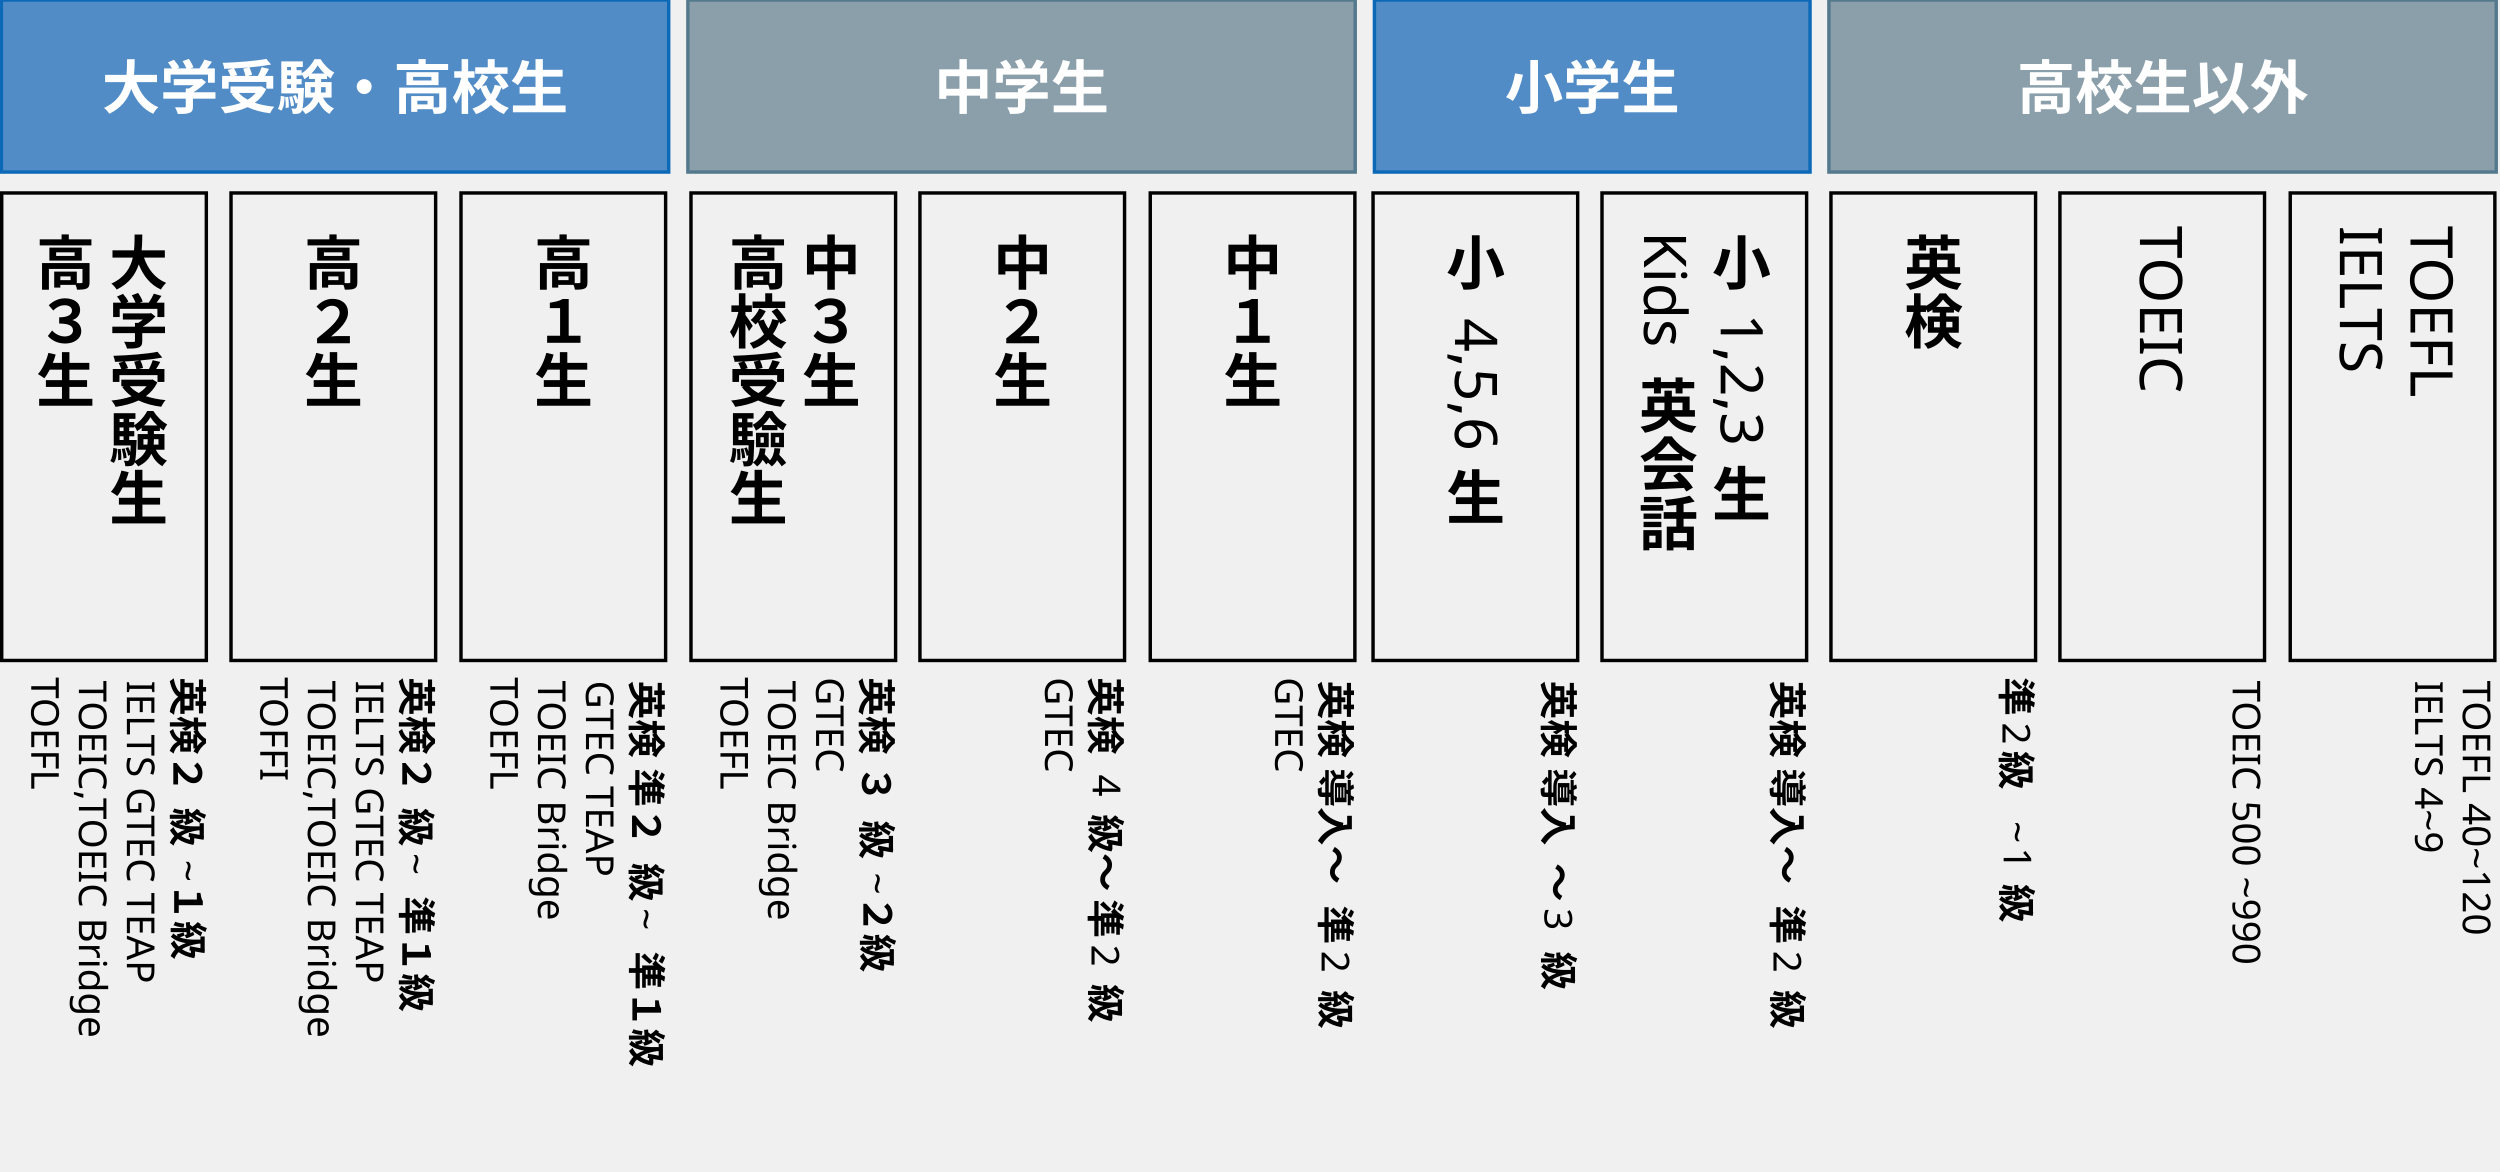
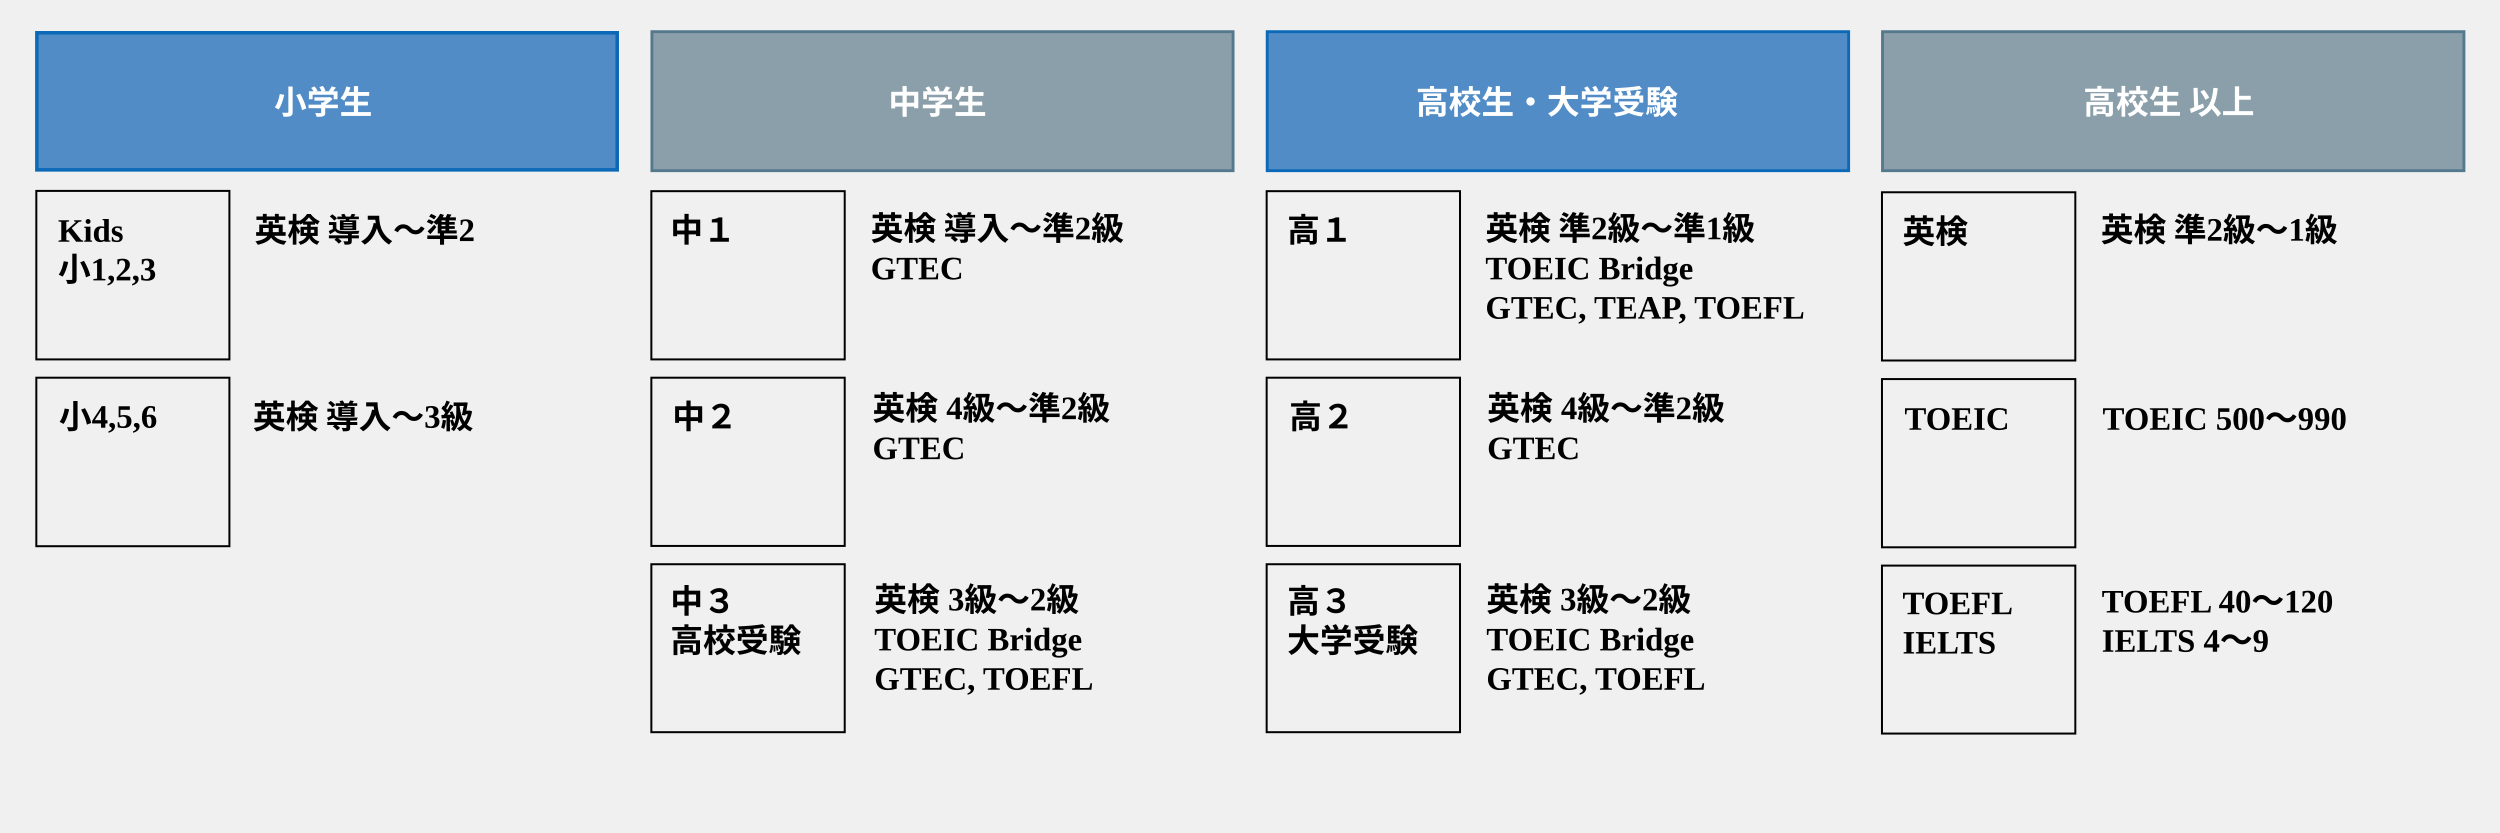
- <svg xmlns="http://www.w3.org/2000/svg" version="1.1" id="レイヤー_1" x="0px" y="0px" viewBox="0 0 729.4 341.8" style="enable-background:new 0 0 729.4 341.8;" xml:space="preserve">
-   <style type="text/css">
- 	.st0{fill:#518CC7;stroke:#0B69B7;stroke-miterlimit:10;}
- 	.st1{fill:none;stroke:#000000;stroke-miterlimit:10;}
- 	.st2{fill:#8B9FAB;stroke:#54798C;stroke-miterlimit:10;}
- 	.st3{font-weight: bold;}
- 	.st4{font-size:17.168px;glyph-orientation-vertical:0;writing-mode:tb;}
- 	.st5{font-size:11.254px;}
- 	.st6{font-family:'Arial-BoldMT';}
- 	.st7{font-size:17.168px;}
- 	.st8{fill:#FFFFFF;}
- 	.st9{font-size:17.008px;}
- </style>
-   <path class="st0" d="M0.4,0h194.7v50.2H0.4V0z" />
-   <path class="st1" d="M0.5,56.3h59.7v136.4H0.5V56.3z M67.4,56.3h59.7v136.4H67.4V56.3z M134.5,56.3h59.7v136.4h-59.7V56.3z" />
-   <path class="st2" d="M200.7,0h194.7v50.2H200.7V0z" />
-   <path class="st0" d="M401,0h127.1v50.2H401V0z" />
-   <path class="st2" d="M533.6,0h194.7v50.2H533.6V0z" />
-   <text transform="matrix(1 0 0 1 40.4286 67.886)" class="st3 st4">大学受験生</text>
-   <text transform="matrix(1 0 0 1 19.1286 67.886)" class="st3 st4">高３生</text>
-   <text transform="matrix(1 0 0 1 97.2626 67.886)" class="st3 st4">高２生</text>
-   <text transform="matrix(1 0 0 1 164.3976 67.886)" class="st3 st4">高１生</text>
-   <path class="st1" d="M534.2,56.3h59.7v136.4h-59.7V56.3z M601,56.3h59.7v136.4H601V56.3z M668.2,56.3h59.7v136.4h-59.7V56.3z" />
-   <text transform="matrix(1 0 0 1 564.1276 67.886)" class="st3 st4">英検</text>
-   <path class="st1" d="M201.6,56.3h59.7v136.4h-59.7L201.6,56.3L201.6,56.3z M268.4,56.3h59.7v136.4h-59.7V56.3z M335.6,56.3h59.7  v136.4h-59.7V56.3z" />
-   <text transform="matrix(1 0 0 1 242.5066 67.886)" class="st3 st4">中３生</text>
-   <text transform="matrix(1 0 0 1 221.2066 67.886)" class="st3 st4">高校受驗生</text>
-   <text transform="matrix(1 0 0 1 298.3406 67.886)" class="st3 st4">中２生</text>
-   <text transform="matrix(1 0 0 1 365.4756 67.886)" class="st3 st4">中１生</text>
-   <path class="st1" d="M400.6,56.3h59.7v136.4h-59.7V56.3z M467.4,56.3h59.7v136.4h-59.7L467.4,56.3L467.4,56.3z" />
-   <text transform="matrix(1 0 0 1 508.0656 67.886)" class="st3 st4">小</text>
-   <text transform="matrix(1 0 0 1 508.0656 135.3854)" class="st3 st4">生</text>
-   <text transform="matrix(1 0 0 1 486.7656 109.5856)" class="st3 st4">英会話</text>
-   <text transform="matrix(1 0 0 1 430.5106 67.886)" class="st3 st4">小</text>
-   <text transform="matrix(1 0 0 1 430.5106 136.3854)" class="st3 st4">生</text>
-   <text transform="matrix(6.123234e-17 1 -1 6.123234e-17 50.5625 197.5837)" class="st3 st5">英検２</text>
-   <text transform="matrix(6.123234e-17 1 -1 6.123234e-17 50.5625 235.6837)" class="st3 st5">級</text>
-   <text transform="matrix(6.123234e-17 1 -1 6.123234e-17 50.9141 250.8838)" class="st6 st5">~</text>
-   <text transform="matrix(6.123234e-17 1 -1 6.123234e-17 50.8105 257.4838)" class="st3 st5">１級</text>
-   <text transform="matrix(6.123234e-17 1 -1 6.123234e-17 37.0146 198.5837)" class="st6 st5">IELTS GTEC TEAP</text>
-   <text transform="matrix(6.123234e-17 1 -1 6.123234e-17 23.0146 198.5837)" class="st6 st5">TOEIC,TOEIC Bridge</text>
-   <text transform="matrix(6.123234e-17 1 -1 6.123234e-17 9.1143 197.5837)" class="st6 st5">TOEFL</text>
-   <text transform="matrix(6.123234e-17 1 -1 6.123234e-17 117.375 197.5837)" class="st3 st5">英検２</text>
-   <text transform="matrix(6.123234e-17 1 -1 6.123234e-17 117.2715 235.6837)" class="st3 st5">級</text>
-   <text transform="matrix(6.123234e-17 1 -1 6.123234e-17 117.375 248.8838)" class="st6 st5">~</text>
-   <text transform="matrix(6.123234e-17 1 -1 6.123234e-17 117.375 261.4838)" class="st3 st5">準１級</text>
-   <text transform="matrix(6.123234e-17 1 -1 6.123234e-17 103.8242 198.5837)" class="st6 st5">IELTS GTEC TEAP</text>
-   <text transform="matrix(6.123234e-17 1 -1 6.123234e-17 89.8242 198.5837)" class="st6 st5">TOEIC,TOEIC Bridge</text>
-   <text transform="matrix(6.123234e-17 1 -1 6.123234e-17 75.9258 197.5837)" class="st6 st5">TOFFI</text>
-   <text transform="matrix(6.123234e-17 1 -1 6.123234e-17 184.4043 198.5837)" class="st3 st5">英検</text>
-   <text transform="matrix(6.123234e-17 1 -1 6.123234e-17 184.5078 221.0837)" class="st6 st5"> </text>
-   <text transform="matrix(6.123234e-17 1 -1 6.123234e-17 184.4043 224.1837)" class="st3 st5">準２</text>
-   <text transform="matrix(6.123234e-17 1 -1 6.123234e-17 184.4043 251.7838)" class="st3 st5">級</text>
-   <text transform="matrix(6.123234e-17 1 -1 6.123234e-17 184.5078 264.9838)" class="st6 st5">~</text>
-   <text transform="matrix(6.123234e-17 1 -1 6.123234e-17 184.5078 277.5837)" class="st3 st5">準１級</text>
-   <text transform="matrix(6.123234e-17 1 -1 6.123234e-17 170.959 198.5837)" class="st6 st5">GTEC TEAP</text>
-   <text transform="matrix(6.123234e-17 1 -1 6.123234e-17 156.959 198.5837)" class="st6 st5">TOEIC Bridge</text>
-   <text transform="matrix(6.123234e-17 1 -1 6.123234e-17 143.0586 197.5837)" class="st6 st5">TOEFL</text>
-   <text transform="matrix(6.123234e-17 1 -1 6.123234e-17 251.5391 197.5837)" class="st3 st5">英検</text>
-   <text transform="matrix(6.123234e-17 1 -1 6.123234e-17 251.6426 220.0837)" class="st6 st5"> </text>
-   <text transform="matrix(6.123234e-17 1 -1 6.123234e-17 251.5391 223.1837)" class="st3 st5">３</text>
-   <text transform="matrix(6.123234e-17 1 -1 6.123234e-17 251.6426 239.3838)" class="st3 st5">級</text>
-   <text transform="matrix(6.123234e-17 1 -1 6.123234e-17 251.9941 254.5838)" class="st6 st5">~</text>
-   <text transform="matrix(6.123234e-17 1 -1 6.123234e-17 251.8906 261.1838)" class="st3 st5">２級</text>
-   <text transform="matrix(6.123234e-17 1 -1 6.123234e-17 238.0938 197.5837)" class="st6 st5">GTEC</text>
-   <text transform="matrix(6.123234e-17 1 -1 6.123234e-17 224.0938 198.5837)" class="st6 st5">TOEIC Bridge</text>
-   <text transform="matrix(6.123234e-17 1 -1 6.123234e-17 210.1934 197.5837)" class="st6 st5">TOEFL</text>
-   <text transform="matrix(6.123234e-17 1 -1 6.123234e-17 318.3477 197.5837)" class="st3 st5">英検</text>
-   <text transform="matrix(6.123234e-17 1 -1 6.123234e-17 318.4512 220.0837)" class="st6 st5"> </text>
-   <text transform="matrix(6.123234e-17 1 -1 6.123234e-17 318.8027 225.9837)" class="st6 st5">4</text>
-   <text transform="matrix(6.123234e-17 1 -1 6.123234e-17 318.4512 237.5837)" class="st3 st5">級～</text>
-   <text transform="matrix(6.123234e-17 1 -1 6.123234e-17 318.3477 262.3838)" class="st3 st5">準</text>
-   <text transform="matrix(6.123234e-17 1 -1 6.123234e-17 318.4512 275.5837)" class="st6 st5">2</text>
-   <text transform="matrix(6.123234e-17 1 -1 6.123234e-17 318.4512 287.0837)" class="st3 st5">級</text>
-   <text transform="matrix(6.123234e-17 1 -1 6.123234e-17 304.9043 197.5837)" class="st6 st5">GTEC</text>
-   <text transform="matrix(6.123234e-17 1 -1 6.123234e-17 385.4824 198.5837)" class="st3 st5">英検</text>
-   <text transform="matrix(6.123234e-17 1 -1 6.123234e-17 385.5859 221.0837)" class="st6 st5"> </text>
-   <text transform="matrix(6.123234e-17 1 -1 6.123234e-17 385.4824 224.1837)" class="st3 st5">導入～</text>
-   <text transform="matrix(6.123234e-17 1 -1 6.123234e-17 385.4824 264.1837)" class="st3 st5">準</text>
-   <text transform="matrix(6.123234e-17 1 -1 6.123234e-17 385.5859 277.3838)" class="st6 st5">2</text>
-   <text transform="matrix(6.123234e-17 1 -1 6.123234e-17 385.5859 288.8837)" class="st3 st5">級</text>
-   <text transform="matrix(6.123234e-17 1 -1 6.123234e-17 372.0371 197.5837)" class="st6 st5">GTEC</text>
-   <text transform="matrix(6.123234e-17 1 -1 6.123234e-17 450.5156 198.5837)" class="st3 st5">英検</text>
-   <text transform="matrix(6.123234e-17 1 -1 6.123234e-17 450.6191 221.0837)" class="st6 st5"> </text>
-   <text transform="matrix(6.123234e-17 1 -1 6.123234e-17 450.5156 224.1837)" class="st3 st5">導入</text>
-   <text transform="matrix(6.123234e-17 1 -1 6.123234e-17 450.5156 251.7838)" class="st3 st5">～</text>
-   <text transform="matrix(6.123234e-17 1 -1 6.123234e-17 450.6191 264.9838)" class="st6 st5">3</text>
-   <text transform="matrix(6.123234e-17 1 -1 6.123234e-17 450.6191 277.5837)" class="st3 st5">級</text>
-   <text transform="matrix(6.123234e-17 1 -1 6.123234e-17 517.3242 198.5827)" class="st3 st5">英検</text>
-   <text transform="matrix(6.123234e-17 1 -1 6.123234e-17 517.4277 221.0827)" class="st6 st5"> </text>
-   <text transform="matrix(6.123234e-17 1 -1 6.123234e-17 517.3242 224.1827)" class="st3 st5">導入～</text>
-   <text transform="matrix(6.123234e-17 1 -1 6.123234e-17 517.3242 264.1827)" class="st3 st5">準</text>
-   <text transform="matrix(6.123234e-17 1 -1 6.123234e-17 517.4277 277.3828)" class="st6 st5">2</text>
-   <text transform="matrix(6.123234e-17 1 -1 6.123234e-17 517.4277 288.8827)" class="st3 st5">級</text>
-   <text transform="matrix(6.123234e-17 1 -1 6.123234e-17 584.1348 197.5837)" class="st3 st5">準</text>
-   <text transform="matrix(6.123234e-17 1 -1 6.123234e-17 584.2383 210.7837)" class="st6 st5">2</text>
-   <text transform="matrix(6.123234e-17 1 -1 6.123234e-17 584.1348 219.0837)" class="st3 st5">級</text>
-   <text transform="matrix(6.123234e-17 1 -1 6.123234e-17 584.5898 239.5837)" class="st6 st5">~</text>
-   <text transform="matrix(6.123234e-17 1 -1 6.123234e-17 584.5898 247.2838)" class="st6 st5">1</text>
-   <text transform="matrix(6.123234e-17 1 -1 6.123234e-17 584.2383 257.8838)" class="st3 st5">級</text>
-   <text transform="matrix(6.123234e-17 1 -1 6.123234e-17 624.3457 65.8855)" class="st6 st7">TOEIC</text>
-   <text transform="matrix(6.123234e-17 1 -1 6.123234e-17 479.6641 67.4699)" class="st6 st7">Kids</text>
-   <text transform="matrix(6.123234e-17 1 -1 6.123234e-17 502.0312 91.4464)" class="st6 st7">1,2,3</text>
-   <text transform="matrix(6.123234e-17 1 -1 6.123234e-17 424.5039 92.8542)" class="st6 st7">4,5,6</text>
-   <text transform="matrix(6.123234e-17 1 -1 6.123234e-17 703.2852 65.8859)" class="st6 st7">TOEFL</text>
-   <text transform="matrix(6.123234e-17 1 -1 6.123234e-17 682.6836 65.8859)" class="st6 st7">IELTS</text>
-   <text transform="matrix(6.123234e-17 1 -1 6.123234e-17 651.3984 198.5818)" class="st6 st5">TOEIC 500 ~990</text>
-   <text transform="matrix(6.123234e-17 1 -1 6.123234e-17 718.5352 198.5827)" class="st6 st5">TOEFL 40~120</text>
-   <text transform="matrix(6.123234e-17 1 -1 6.123234e-17 704.6348 198.5827)" class="st6 st5">IELTS 4~9</text>
-   <text transform="matrix(1 0 0 1 29.7186 31.7271)" class="st8 st3 st9">大学受験・高校生</text>
-   <text transform="matrix(1 0 0 1 272.5384 31.7271)" class="st8 st3 st9">中学生</text>
-   <text transform="matrix(1 0 0 1 439.0385 31.7271)" class="st8 st3 st9">小学生</text>
-   <text transform="matrix(1 0 0 1 588.4299 31.7271)" class="st8 st3 st9">高校生以外</text>
+ <svg xmlns="http://www.w3.org/2000/svg" xml:space="preserve" id="レイヤー_1" x="0" y="0" version="1.1" viewBox="0 0 915.4 304.9">
+   <style>.st0{fill:#518cc7;stroke:#0b69b7;stroke-width:1.293;stroke-miterlimit:10}.st1{fill:#fff}.st2{font-weight: bold;}.st3{font-size:12px}.st4{fill:none;stroke:#000;stroke-width:.732;stroke-miterlimit:10}.st5{enable-background:new}.st6{fill:#8b9fab;stroke:#54798c;stroke-width:1.053;stroke-miterlimit:10}.st10,.st11,.st7,.st8,.st9{fill:none;stroke:#000;stroke-width:.732;stroke-miterlimit:10}.st10,.st11,.st8,.st9{stroke-width:.732}.st10,.st11,.st9{fill:#518cc7;stroke:#0b69b7;stroke-width:1.053}.st10,.st11{fill:none;stroke:#000;stroke-width:.731}.st11{fill:#8b9fab;stroke:#54798c;stroke-width:1.053}</style>
+   <path d="M13.5 12H226v50.2H13.5V12z" class="st0" />
+   <text class="st1 st2 st3" transform="translate(100.33 41.707)">小学生</text>
+   <path d="M13.3 69.9H84v61.7H13.3z" class="st4" />
+   <text class="st5" transform="translate(21.221 88.522)">
+     <tspan x="0" y="0" class="st2 st3">Kids</tspan>
+     <tspan x="0" y="14.4" class="st2 st3">小1,2,3</tspan>
+   </text>
+   <path d="M13.3 138.3H84V200H13.3z" class="st4" />
+   <text class="st2 st3" transform="translate(21.571 156.86)">小4,5,6</text>
+   <text class="st2 st3" transform="translate(93.189 88.522)">英検 導入〜準2</text>
+   <text class="st2 st3" transform="translate(92.594 156.86)">英検 導入〜3級</text>
+   <text class="st2 st3" transform="translate(245.423 88.522)">中１</text>
+   <path d="M238.7 11.6h212.8v50.9H238.7V11.6z" class="st6" />
+   <text class="st1 st2 st3" transform="translate(325.27 41.715)">中学生</text>
+   <path d="M238.5 70h70.8v61.6h-70.8zM238.5 138.3h70.8v61.6h-70.8z" class="st7" />
+   <text class="st2 st3" transform="translate(246.143 156.86)">中２</text>
+   <text class="st5" transform="translate(318.82 87.872)">
+     <tspan x="0" y="0" class="st2 st3">英検 導入〜準2級</tspan>
+     <tspan x="0" y="14.4" class="st2 st3">GTEC</tspan>
+   </text>
+   <text class="st5" transform="translate(319.468 153.719)">
+     <tspan x="0" y="0" class="st2 st3">英検 4級〜準2級</tspan>
+     <tspan x="0" y="14.4" class="st2 st3">GTEC</tspan>
+   </text>
+   <path d="M238.5 206.6h70.8v61.5h-70.8z" class="st8" />
+   <text class="st5" transform="translate(245.423 224.399)">
+     <tspan x="0" y="0" class="st2 st3">中３</tspan>
+     <tspan x="0" y="14.4" class="st2 st3">高校受験</tspan>
+   </text>
+   <text class="st5" transform="translate(320.116 223.749)">
+     <tspan x="0" y="0" class="st2 st3">英検 3級〜2級</tspan>
+     <tspan x="0" y="14.4" class="st2 st3">TOEIC Bridge</tspan>
+     <tspan x="0" y="28.8" class="st2 st3">GTEC, TOEFL</tspan>
+   </text>
+   <path d="M464 11.6h212.9v50.9H464V11.6z" class="st9" />
+   <text class="st1 st2 st3" transform="translate(518.423 41.707)">高校生・大学受験</text>
+   <text class="st2 st3" transform="translate(471.29 88.523)">高１</text>
+   <text class="st2 st3" transform="translate(472.01 156.86)">高２</text>
+   <text class="st5" transform="translate(543.89 87.871)">
+     <tspan x="0" y="0" class="st2 st3">英検 準2級〜準1級</tspan>
+     <tspan x="0" y="14.4" class="st2 st3">TOEIC Bridge</tspan>
+     <tspan x="0" y="28.8" class="st2 st3">GTEC, TEAP, TOEFL</tspan>
+   </text>
+   <text class="st5" transform="translate(544.537 153.72)">
+     <tspan x="0" y="0" class="st2 st3">英検 4級〜準2級</tspan>
+     <tspan x="0" y="14.4" class="st2 st3">GTEC</tspan>
+   </text>
+   <path d="M463.8 70h70.8v61.6h-70.8zM463.8 138.3h70.8v61.6h-70.8z" class="st4" />
+   <path d="M463.8 206.6h70.8v61.5h-70.8z" class="st10" />
+   <text class="st5" transform="translate(471.29 224.4)">
+     <tspan x="0" y="0" class="st2 st3">高３</tspan>
+     <tspan x="0" y="14.4" class="st2 st3">大学受験</tspan>
+   </text>
+   <text class="st5" transform="translate(544.237 223.749)">
+     <tspan x="0" y="0" class="st2 st3">英検 3級〜2級</tspan>
+     <tspan x="0" y="14.4" class="st2 st3">TOEIC Bridge</tspan>
+     <tspan x="0" y="28.8" class="st2 st3">GTEC, TOEFL</tspan>
+   </text>
+   <path d="M689.3 11.6h212.9v50.9H689.3V11.6z" class="st11" />
+   <text class="st1 st2 st3" transform="translate(762.766 41.666)">高校生 以上</text>
+   <text class="st2 st3" transform="translate(696.622 89.022)">英検</text>
+   <text class="st2 st3" transform="translate(697.341 157.358)">TOEIC</text>
+   <text class="st2 st3" transform="translate(769.22 88.37)">英検 準2級〜1級</text>
+   <text class="st2 st3" transform="translate(769.869 157.358)">TOEIC 500〜990</text>
+   <path d="M689.1 70.4h70.8V132h-70.8zM689.1 138.8h70.8v61.6h-70.8z" class="st4" />
+   <path d="M689.1 207.1h70.8v61.5h-70.8z" class="st10" />
+   <text class="st5" transform="translate(696.622 224.898)">
+     <tspan x="0" y="0" class="st2 st3">TOEFL</tspan>
+     <tspan x="0" y="14.4" class="st2 st3">IELTS</tspan>
+   </text>
+   <text class="st5" transform="translate(769.57 224.248)">
+     <tspan x="0" y="0" class="st2 st3">TOEFL 40〜120</tspan>
+     <tspan x="0" y="14.4" class="st2 st3">IELTS 4〜9</tspan>
+   </text>
</svg>
